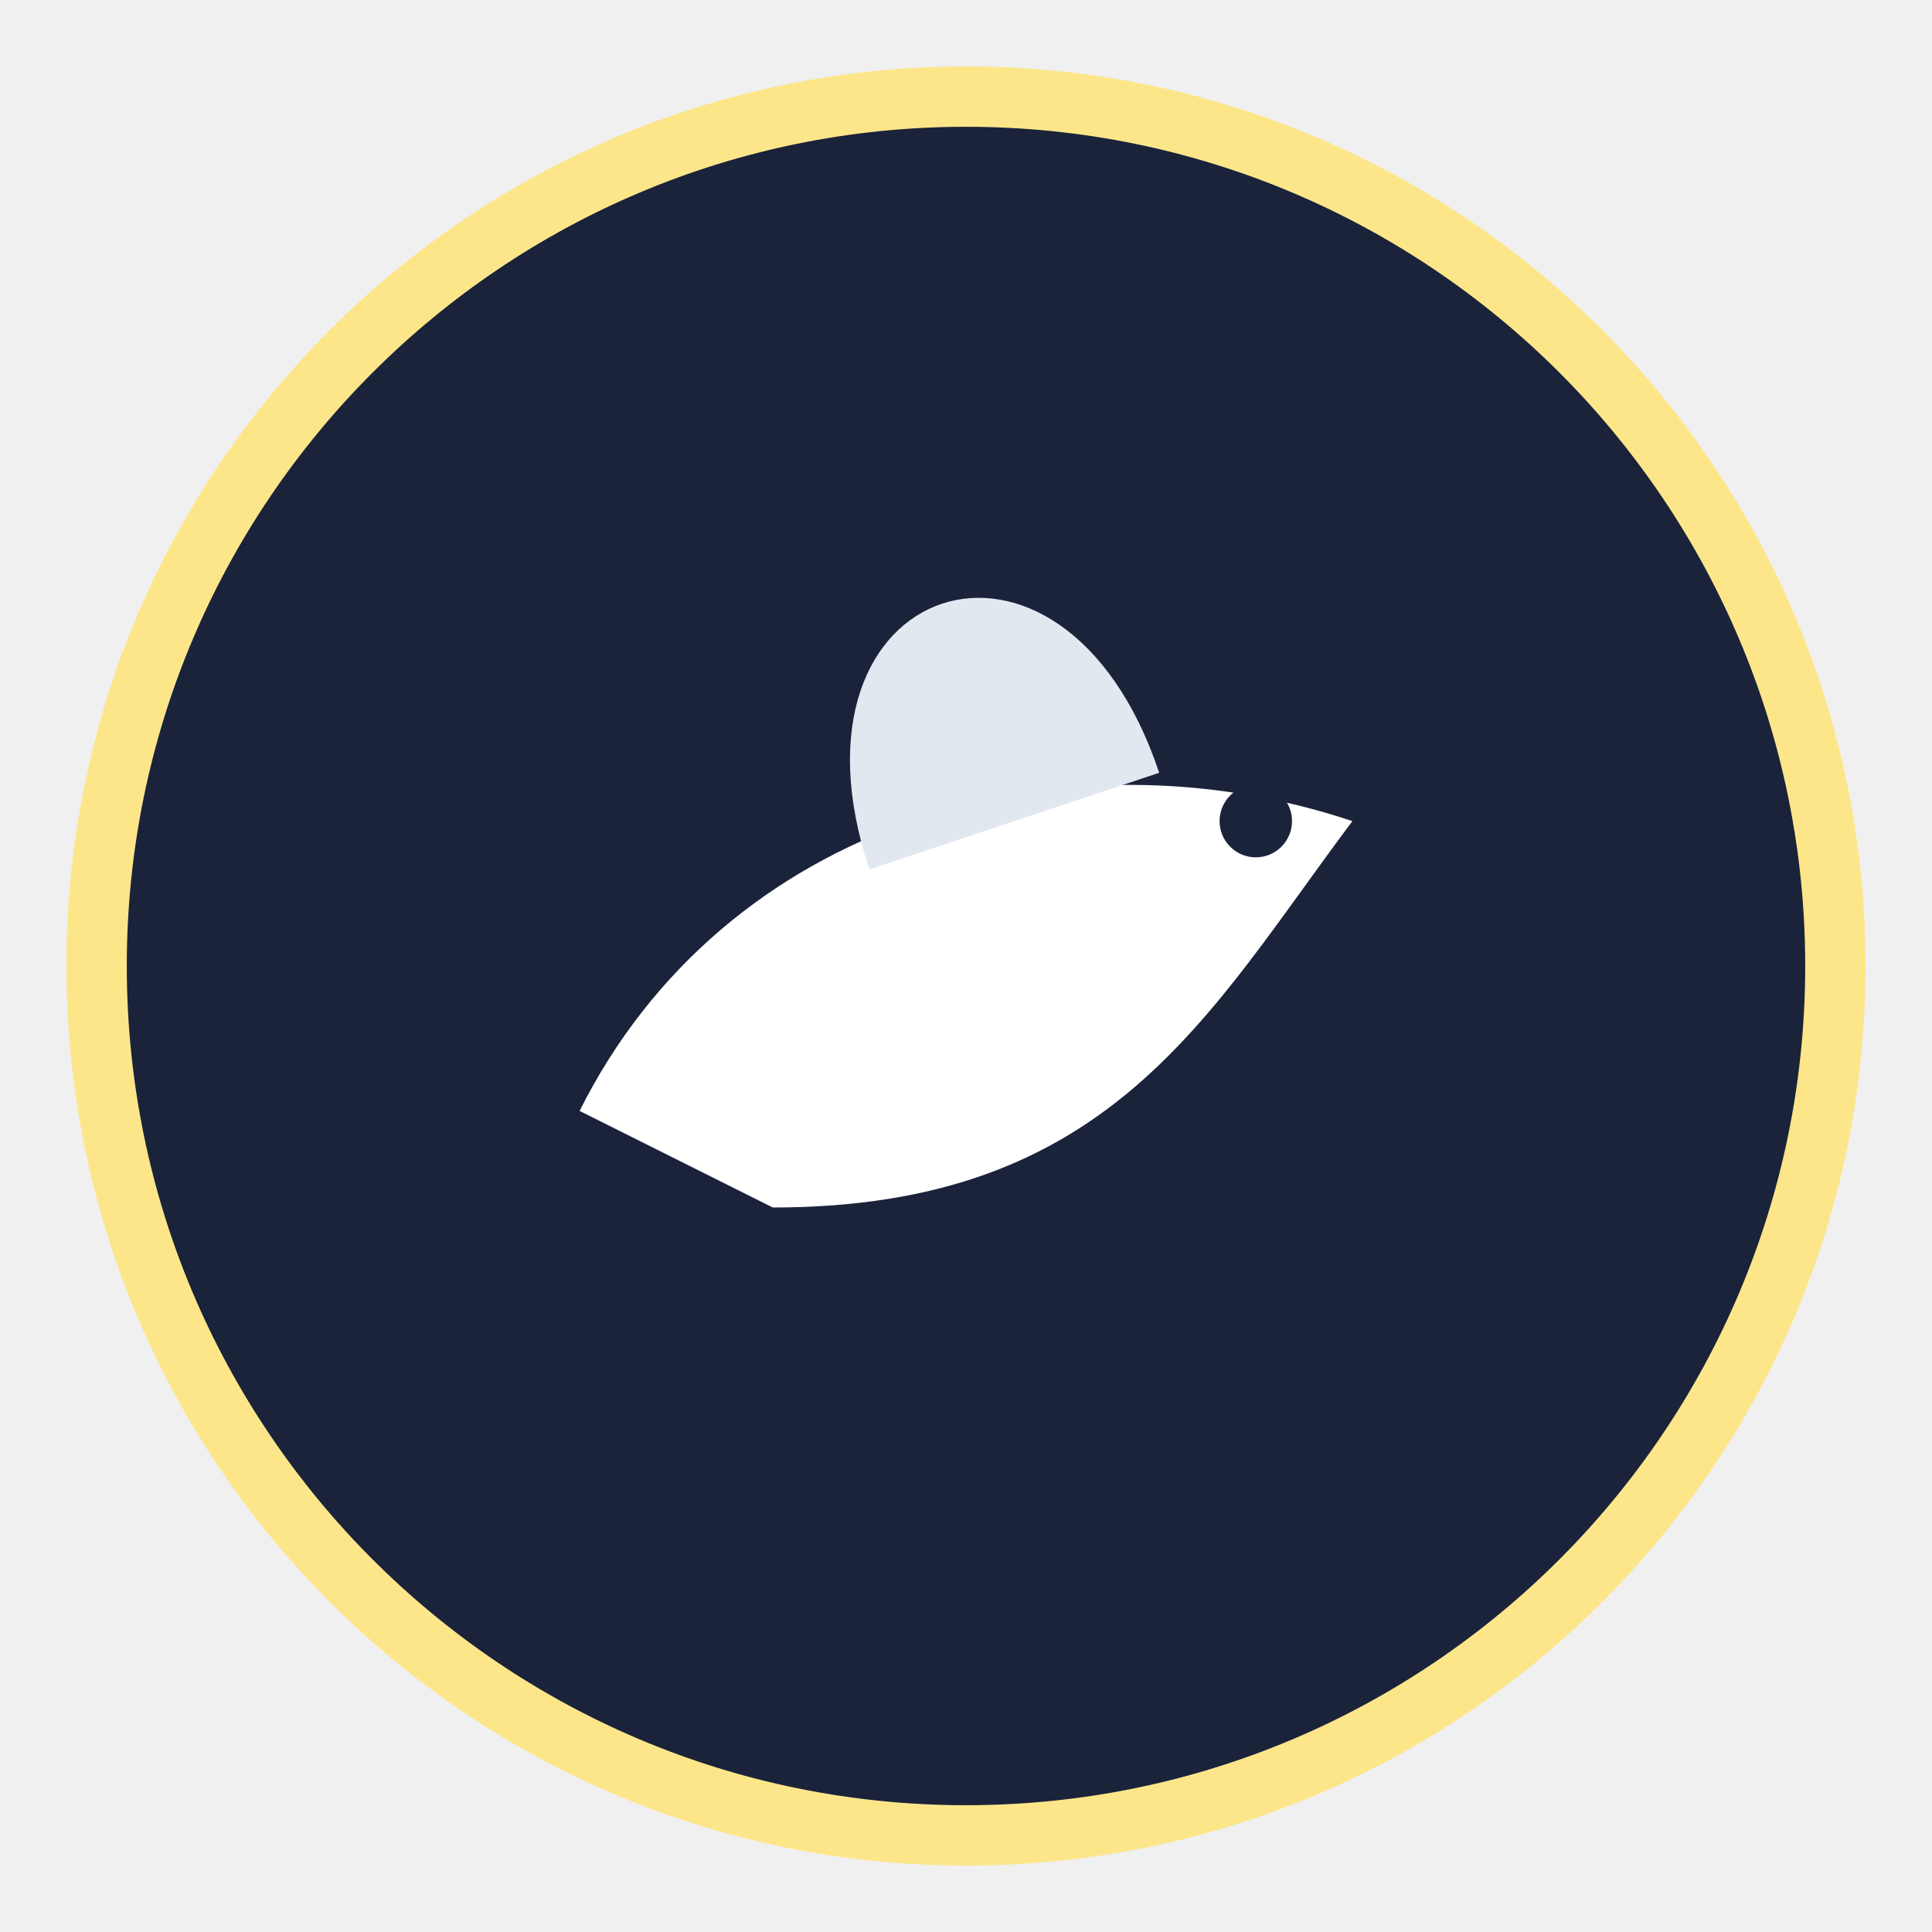
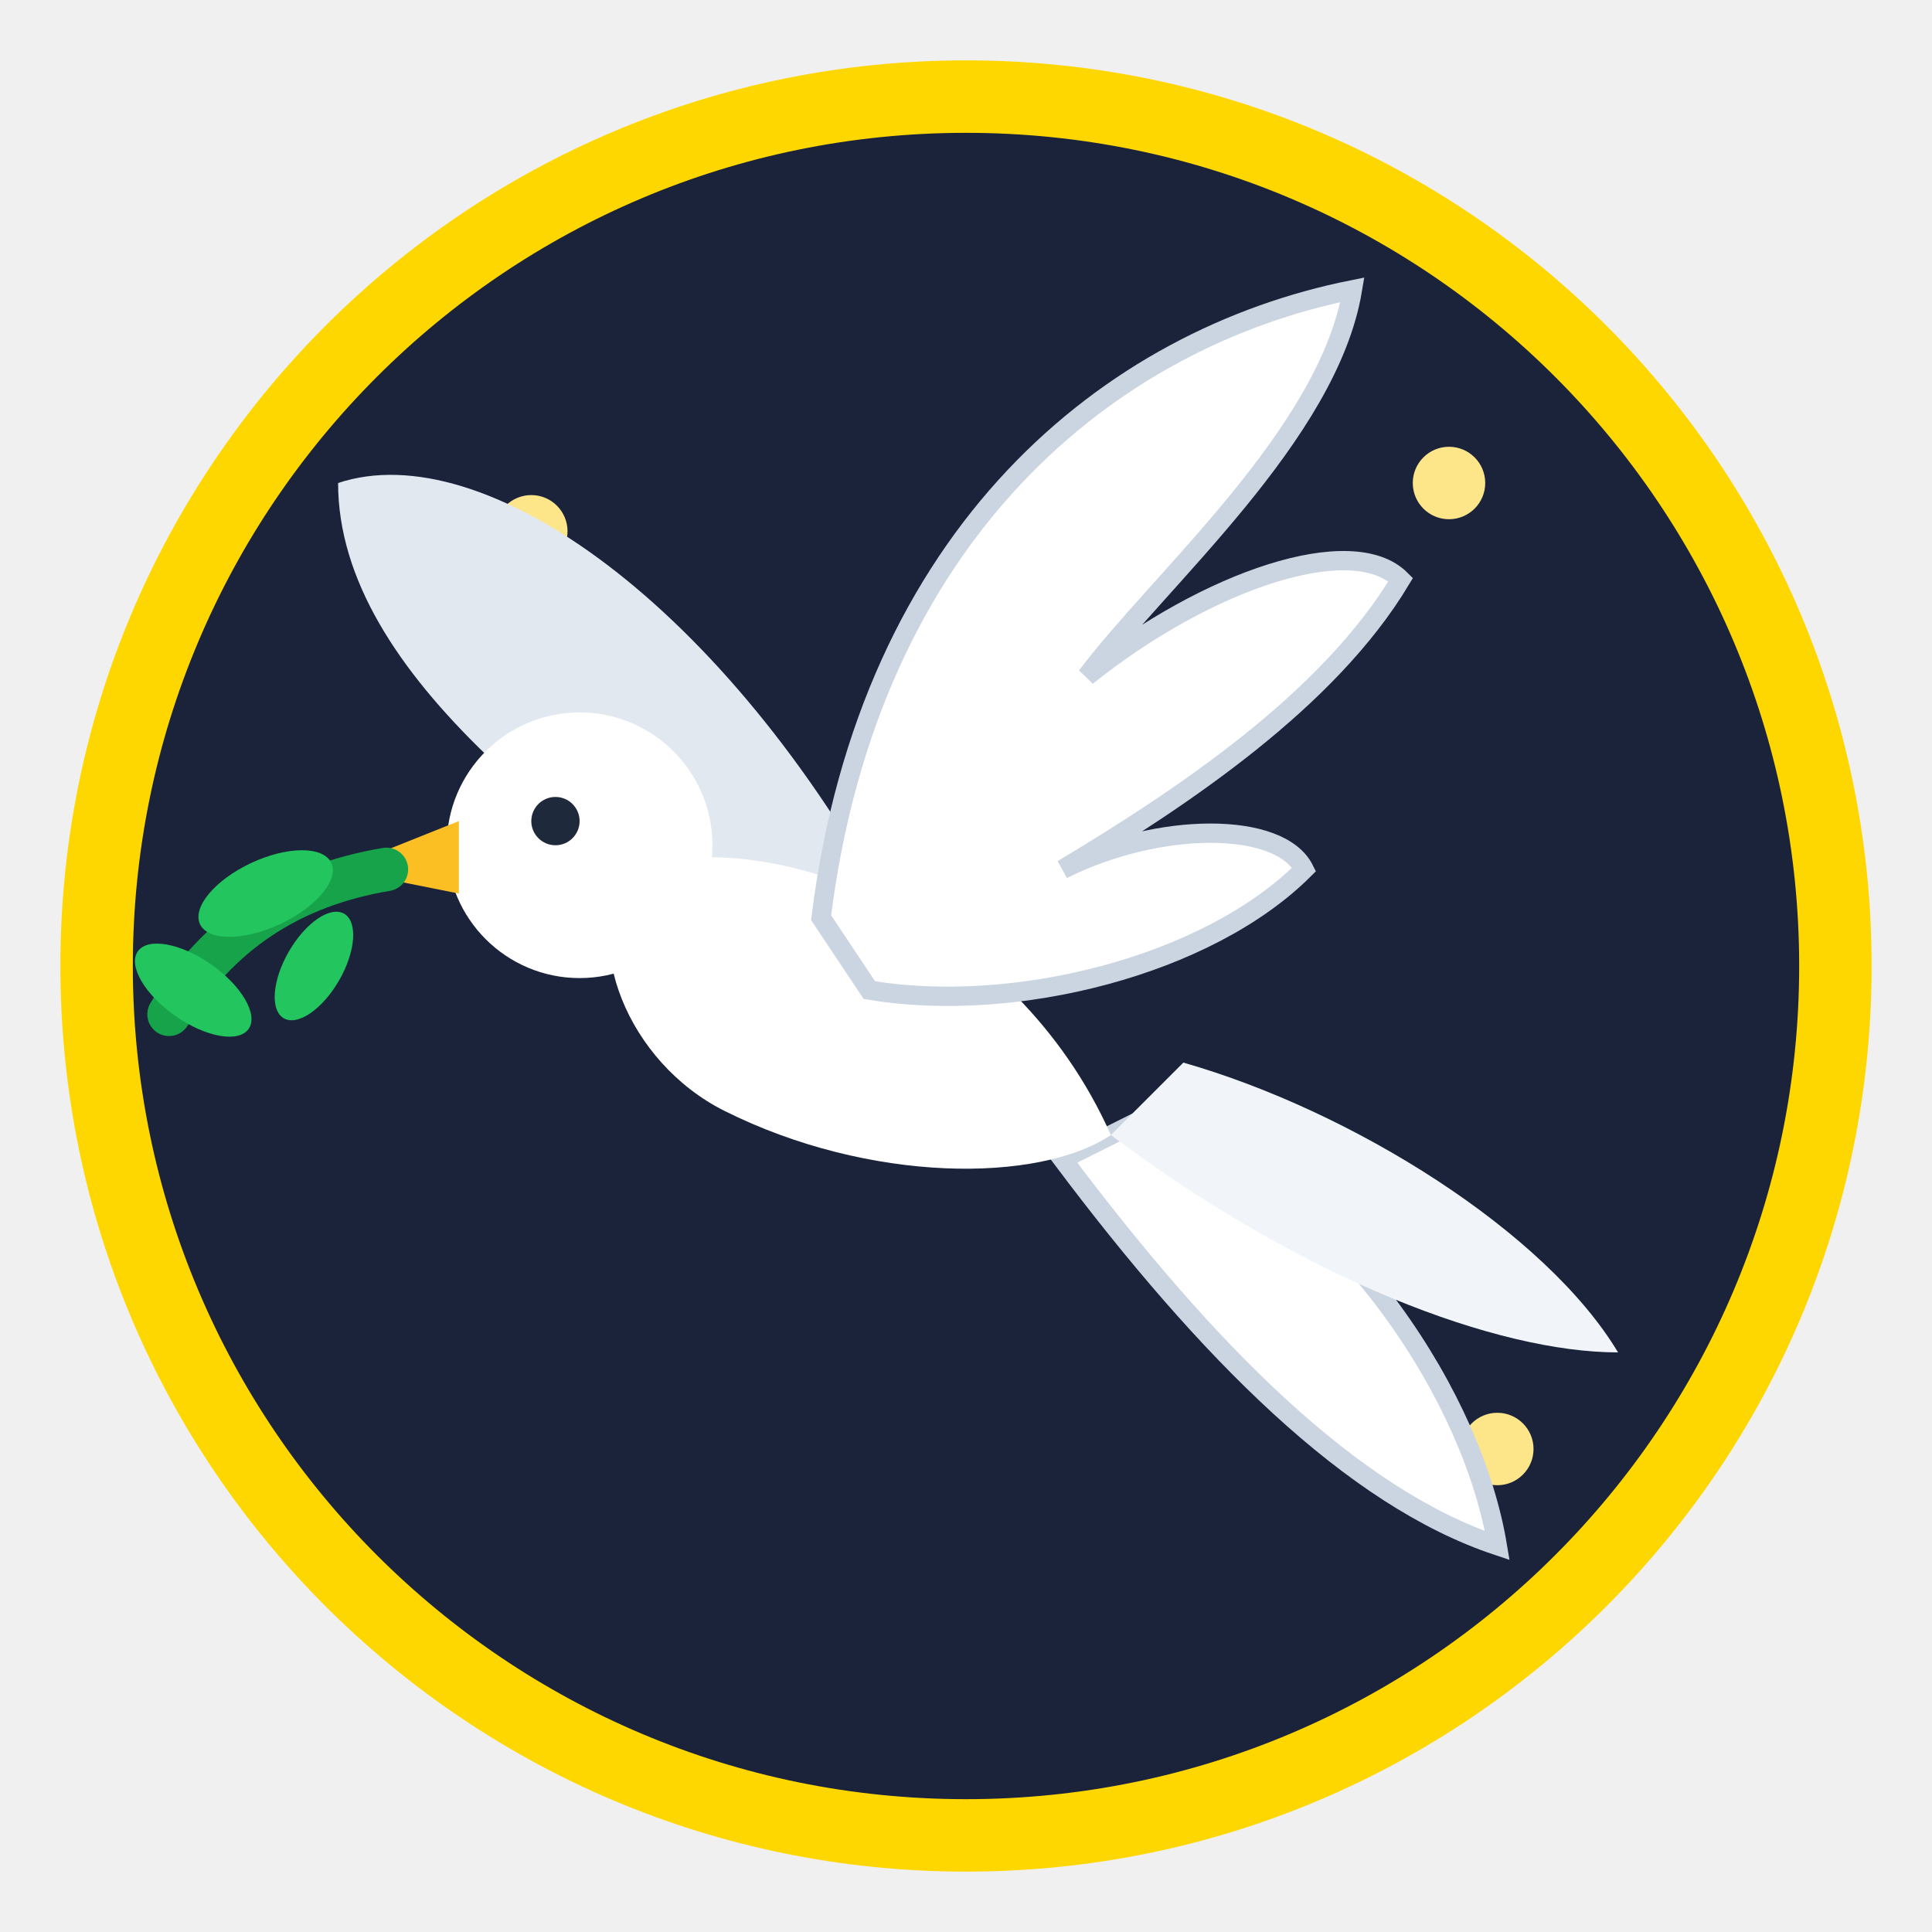
<svg xmlns="http://www.w3.org/2000/svg" viewBox="0 0 80 80">
-   <circle cx="40" cy="40" r="36" fill="#1a233a" stroke="#fde68a" stroke-width="2.5" />
-   <path d="M24 46 C30 34 44 30 56 34 C50 42 46 50 32 50 Z" fill="#ffffff" />
-   <path d="M36 36 C32 24 44 20 48 32" fill="#e2e8f0" />
-   <circle cx="52" cy="34" r="1.5" fill="#1a233a" />
+   <circle cx="40" cy="40" r="36" fill="#1a233a" stroke="#ffd700" stroke-width="3" />
+   <circle cx="22" cy="22" r="1.5" fill="#fde68a" />
+   <circle cx="60" cy="20" r="1.5" fill="#fde68a" />
+   <circle cx="62" cy="60" r="1.5" fill="#fde68a" />
+   <path d="M 37 38 C 30 25, 20 18, 14 20 C 14 28, 24 35, 33 41 Z" fill="#e2e8f0" />
+   <path d="M 44 48 C 50 56, 56 62, 62 64 C 61 58, 56 50, 48 46 Z" fill="#ffffff" stroke="#cbd5e1" stroke-width="0.8" />
+   <path d="M 46 47 C 54 53, 62 56, 67 56 C 64 51, 56 46, 49 44 Z" fill="#f1f5f9" />
+   <path d="M 26 36 C 32 34, 42 38, 46 47 C 43 49, 36 49, 30 46 C 26 44, 24 39, 26 36 Z" fill="#ffffff" />
+   <path d="M 34 38 C 36 22, 46 14, 56 12 C 55 18, 48 24, 45 28 C 50 24, 56 22, 58 24 C 55 29, 49 33, 44 36 C 48 34, 53 34, 54 36 C 50 40, 42 42, 36 41 Z" fill="#ffffff" stroke="#cbd5e1" stroke-width="0.8" />
+   <circle cx="24" cy="35" r="5.5" fill="#ffffff" />
+   <polygon points="19,34 14,36 19,37" fill="#fbbf24" />
+   <circle cx="23" cy="34" r="1" fill="#1e293b" />
+   <path d="M 16 36 Q 10 37 7 42" fill="none" stroke="#16a34a" stroke-width="1.8" stroke-linecap="round" />
+   <ellipse cx="11" cy="37" rx="3" ry="1.4" fill="#22c55e" transform="rotate(-25 11 37)" />
+   <ellipse cx="8" cy="41" rx="2.8" ry="1.3" fill="#22c55e" transform="rotate(35 8 41)" />
+   <ellipse cx="13" cy="40" rx="2.5" ry="1.2" fill="#22c55e" transform="rotate(-60 13 40)" />
</svg>
